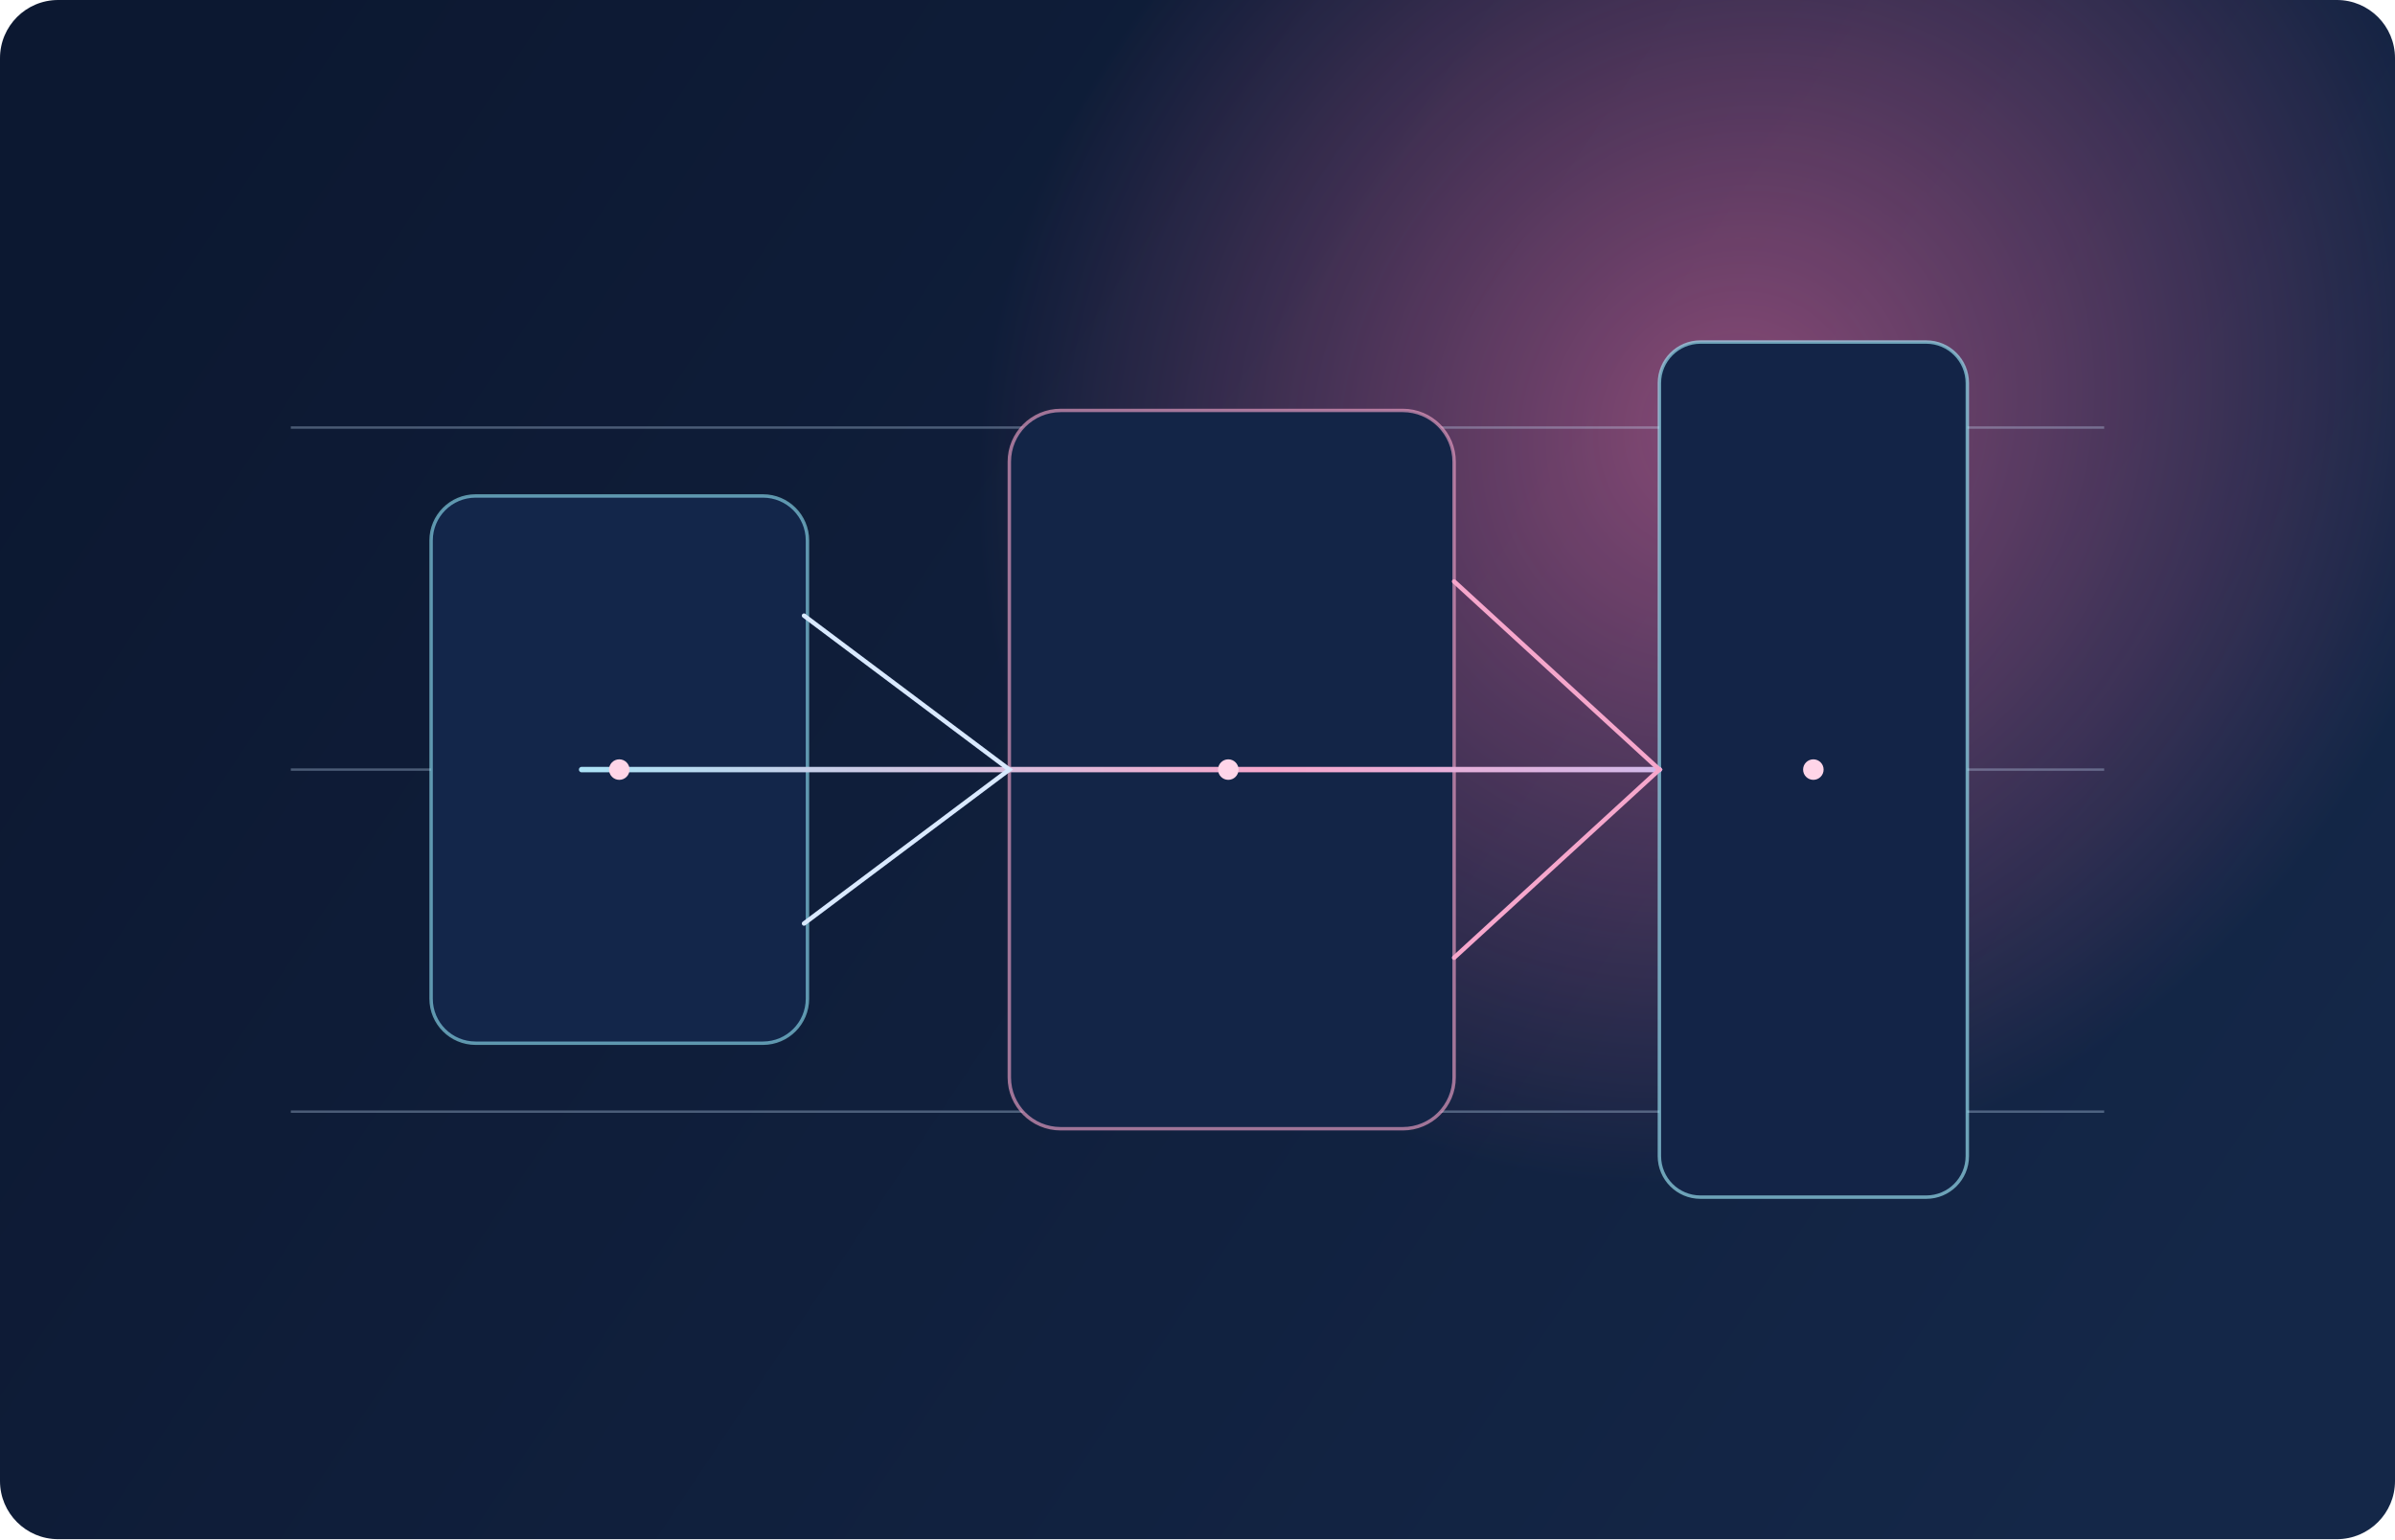
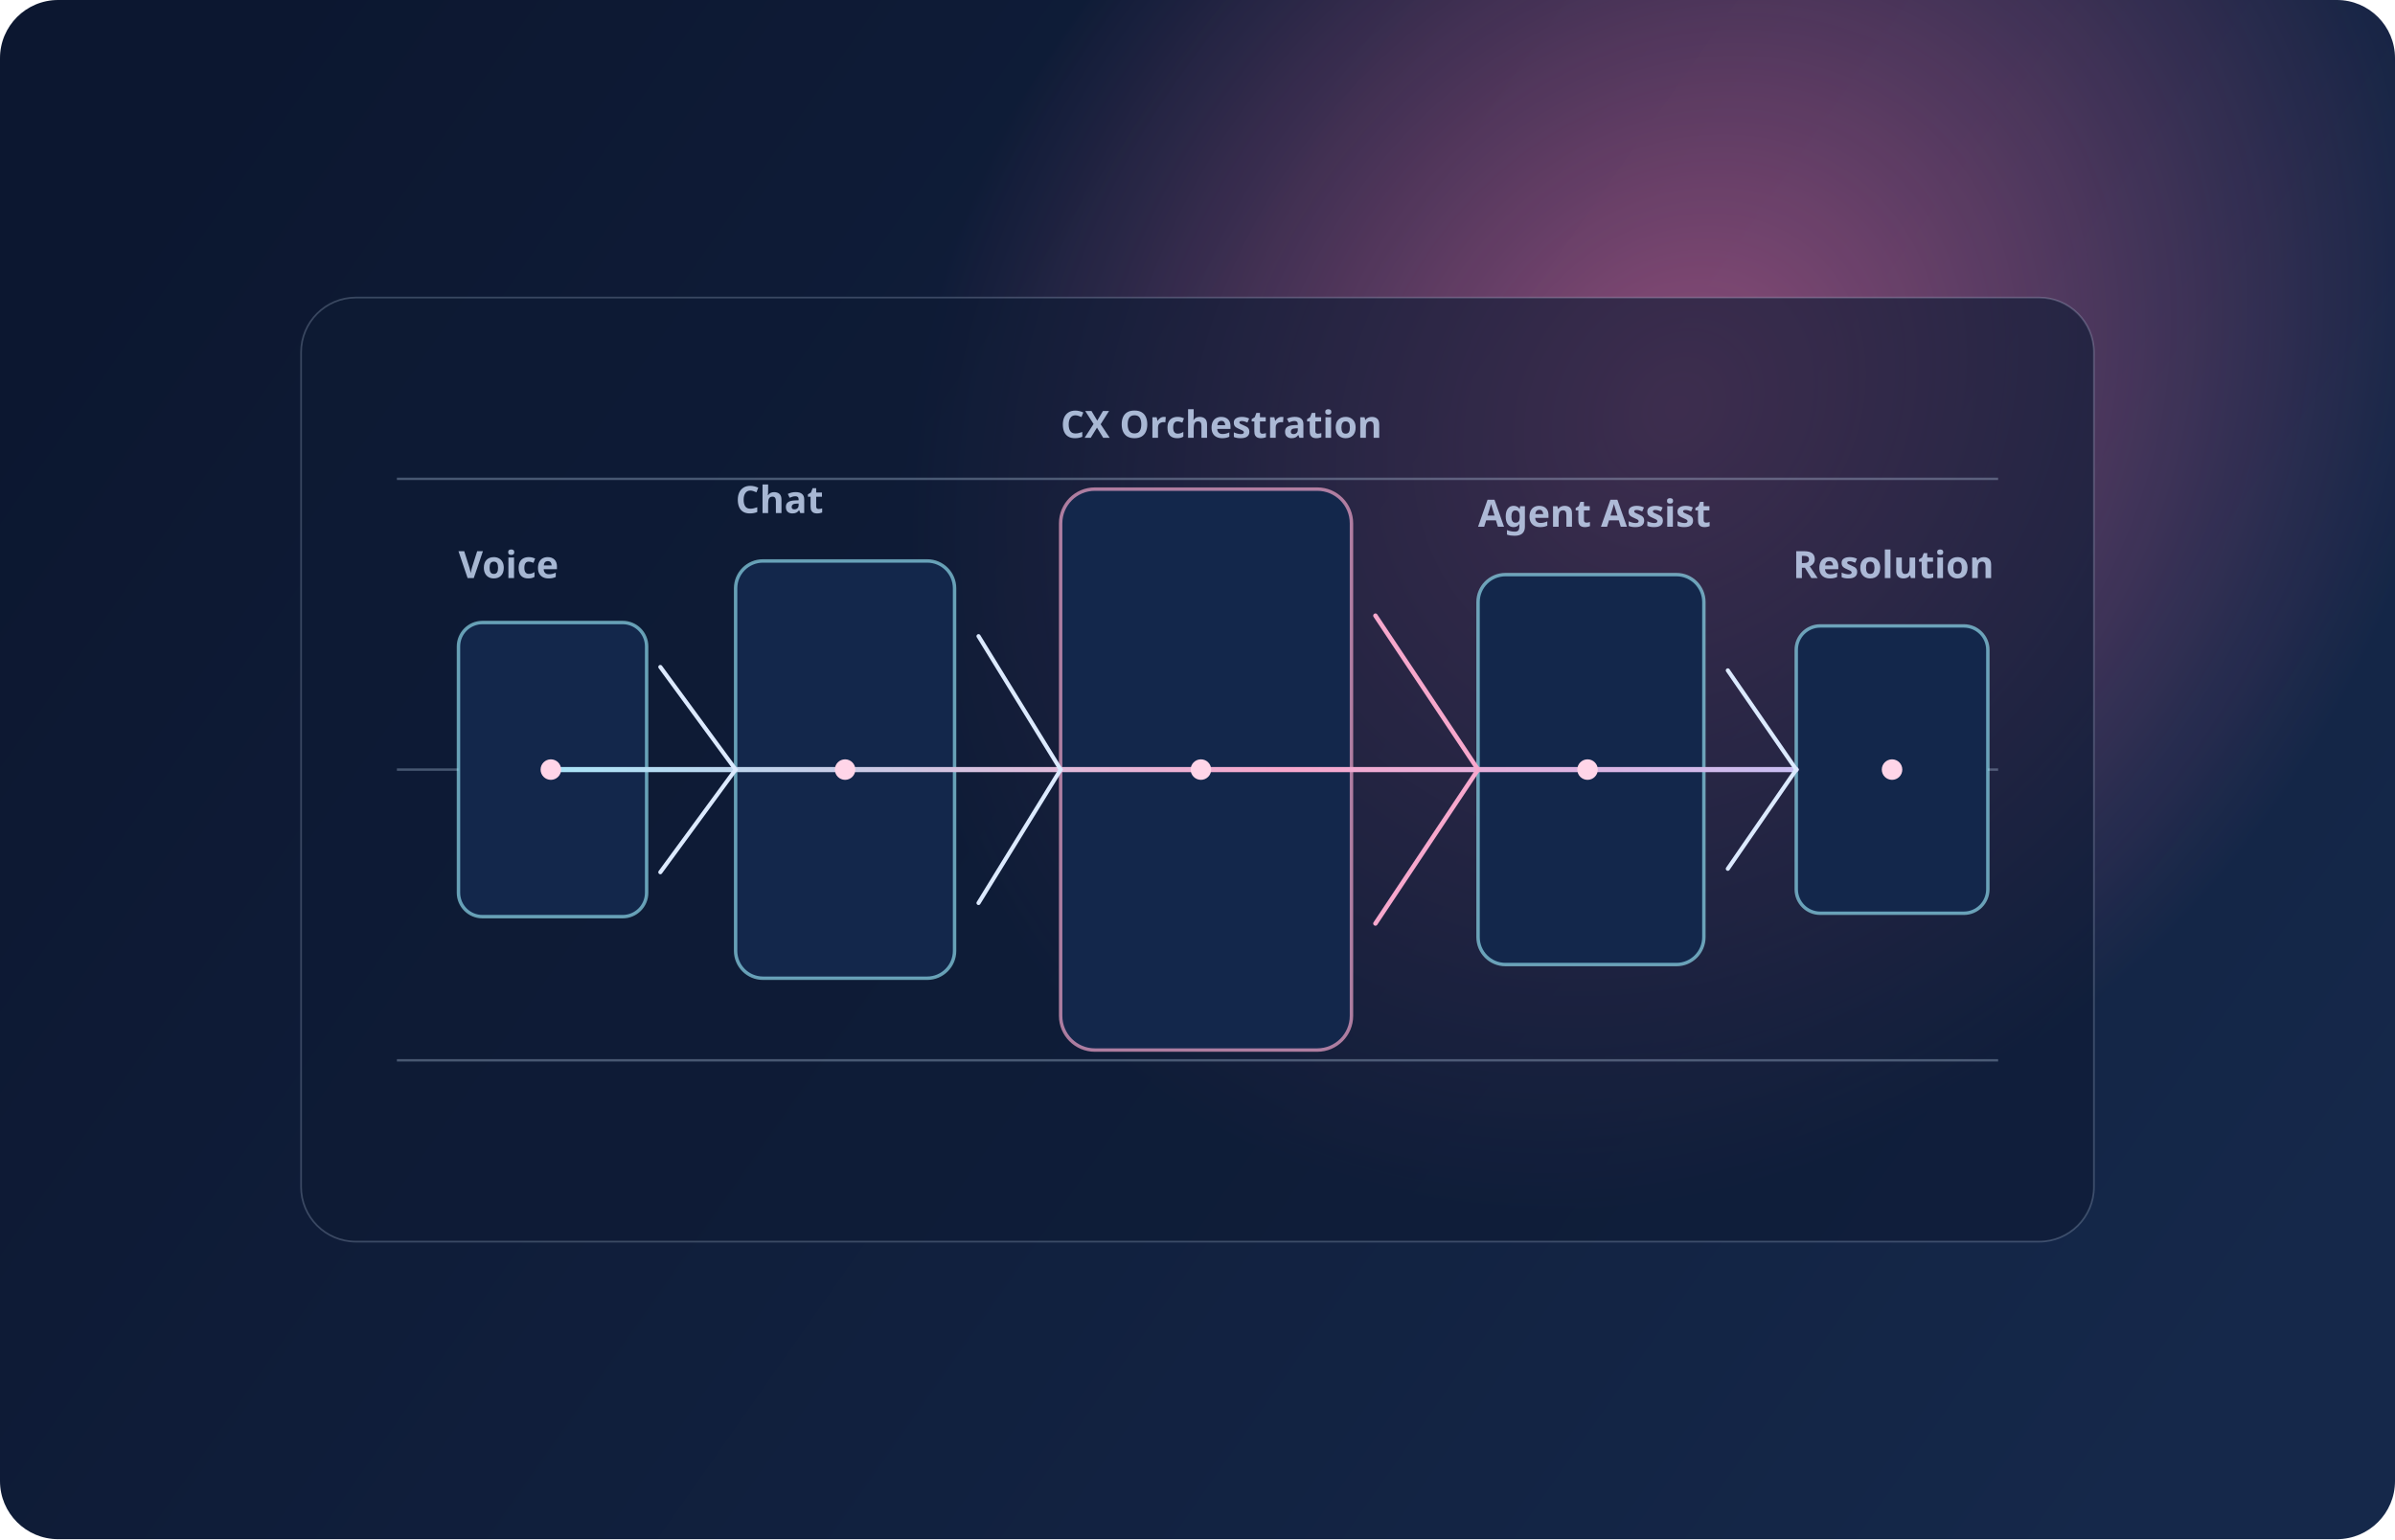
<svg xmlns="http://www.w3.org/2000/svg" width="1400" height="900" viewBox="0 0 1400 900" fill="none">
  <defs>
-     <linearGradient id="bg1" x1="120" y1="60" x2="1260" y2="820" gradientUnits="userSpaceOnUse">
-       <stop stop-color="#0C1831" />
-       <stop offset="1" stop-color="#142748" />
+     <linearGradient id="bg" x1="130" y1="50" x2="1270" y2="850" gradientUnits="userSpaceOnUse">
+       <stop stop-color="#0C1730" />
+       <stop offset="1" stop-color="#15284A" />
    </linearGradient>
-     <radialGradient id="pink1" cx="0" cy="0" r="1" gradientUnits="userSpaceOnUse" gradientTransform="translate(1010 250) rotate(132) scale(460 420)">
-       <stop stop-color="#FF73AD" stop-opacity="0.5" />
-       <stop offset="1" stop-color="#FF73AD" stop-opacity="0" />
+     <radialGradient id="pinkGlow" cx="0" cy="0" r="1" gradientUnits="userSpaceOnUse" gradientTransform="translate(980 240) rotate(130) scale(500 420)">
+       <stop stop-color="#FF76B0" stop-opacity="0.52" />
+       <stop offset="1" stop-color="#FF76B0" stop-opacity="0" />
    </radialGradient>
-     <linearGradient id="line1" x1="260" y1="450" x2="1140" y2="450" gradientUnits="userSpaceOnUse">
-       <stop stop-color="#9DEEFF" />
-       <stop offset="0.55" stop-color="#F6A7CC" />
-       <stop offset="1" stop-color="#B7C6FF" />
+     <linearGradient id="line" x1="250" y1="450" x2="1160" y2="450" gradientUnits="userSpaceOnUse">
+       <stop stop-color="#9CEEFF" />
+       <stop offset="0.55" stop-color="#F7A7CC" />
+       <stop offset="1" stop-color="#B7C5FF" />
    </linearGradient>
  </defs>
-   <rect width="1400" height="900" rx="34" fill="url(#bg1)" />
-   <rect width="1400" height="900" rx="34" fill="url(#pink1)" />
-   <g opacity="0.32" stroke="#CDE7FF" stroke-width="1.4">
-     <path d="M170 250H1230" />
-     <path d="M170 450H1230" />
-     <path d="M170 650H1230" />
+   <rect width="1400" height="900" rx="34" fill="url(#bg)" />
+   <rect width="1400" height="900" rx="34" fill="url(#pinkGlow)" />
+   <rect x="176" y="174" width="1048" height="552" rx="32" fill="#0D1B35" fill-opacity="0.62" stroke="#D6E9FF" stroke-opacity="0.22" />
+   <g opacity="0.3" stroke="#CFE8FF" stroke-width="1.4">
+     <path d="M232 280H1168" />
+     <path d="M232 450H1168" />
+     <path d="M232 620H1168" />
  </g>
-   <g>
-     <rect x="252" y="290" width="220" height="320" rx="26" fill="#13264A" stroke="#98EEFF" stroke-opacity="0.58" stroke-width="2" />
-     <rect x="590" y="240" width="260" height="420" rx="30" fill="#132547" stroke="#F6A7CC" stroke-opacity="0.62" stroke-width="2" />
-     <rect x="970" y="200" width="180" height="500" rx="24" fill="#132447" stroke="#A4F0FF" stroke-opacity="0.62" stroke-width="2" />
+   <g fill="#13274B" stroke="#9DEEFF" stroke-opacity="0.62" stroke-width="2">
+     <rect x="268" y="364" width="110" height="172" rx="14" />
+     <rect x="430" y="328" width="128" height="244" rx="16" />
+     <rect x="620" y="286" width="170" height="328" rx="20" stroke="#F6A7CC" stroke-opacity="0.68" />
+     <rect x="864" y="336" width="132" height="228" rx="16" />
+     <rect x="1050" y="366" width="112" height="168" rx="14" />
  </g>
-   <path d="M340 450H970" stroke="url(#line1)" stroke-width="3.2" stroke-linecap="round" />
-   <path d="M470 360L590 450L470 540" stroke="#D9E9FF" stroke-width="2.6" stroke-linecap="round" />
-   <path d="M850 340L970 450L850 560" stroke="#F6A7CC" stroke-width="2.6" stroke-linecap="round" />
+   <path d="M322 450H1050" stroke="url(#line)" stroke-width="3" stroke-linecap="round" />
+   <path d="M386 390L430 450L386 510" stroke="#DCEAFF" stroke-width="2.4" stroke-linecap="round" />
+   <path d="M572 372L620 450L572 528" stroke="#DCEAFF" stroke-width="2.4" stroke-linecap="round" />
+   <path d="M804 360L864 450L804 540" stroke="#F7A8CD" stroke-width="2.6" stroke-linecap="round" />
+   <path d="M1010 392L1050 450L1010 508" stroke="#DCEAFF" stroke-width="2.4" stroke-linecap="round" />
  <g fill="#FFD5E8">
-     <circle cx="362" cy="450" r="6" />
-     <circle cx="718" cy="450" r="6" />
-     <circle cx="1060" cy="450" r="6" />
+     <circle cx="322" cy="450" r="6" />
+     <circle cx="494" cy="450" r="6" />
+     <circle cx="702" cy="450" r="6" />
+     <circle cx="928" cy="450" r="6" />
+     <circle cx="1106" cy="450" r="6" />
+   </g>
+   <g fill="#C8D9F5" font-family="Manrope, sans-serif" font-size="22" font-weight="600" opacity="0.82">
+     <text x="268" y="338">Voice</text>
+     <text x="430" y="300">Chat</text>
+     <text x="620" y="256">CX Orchestration</text>
+     <text x="864" y="308">Agent Assist</text>
+     <text x="1048" y="338">Resolution</text>
  </g>
</svg>
